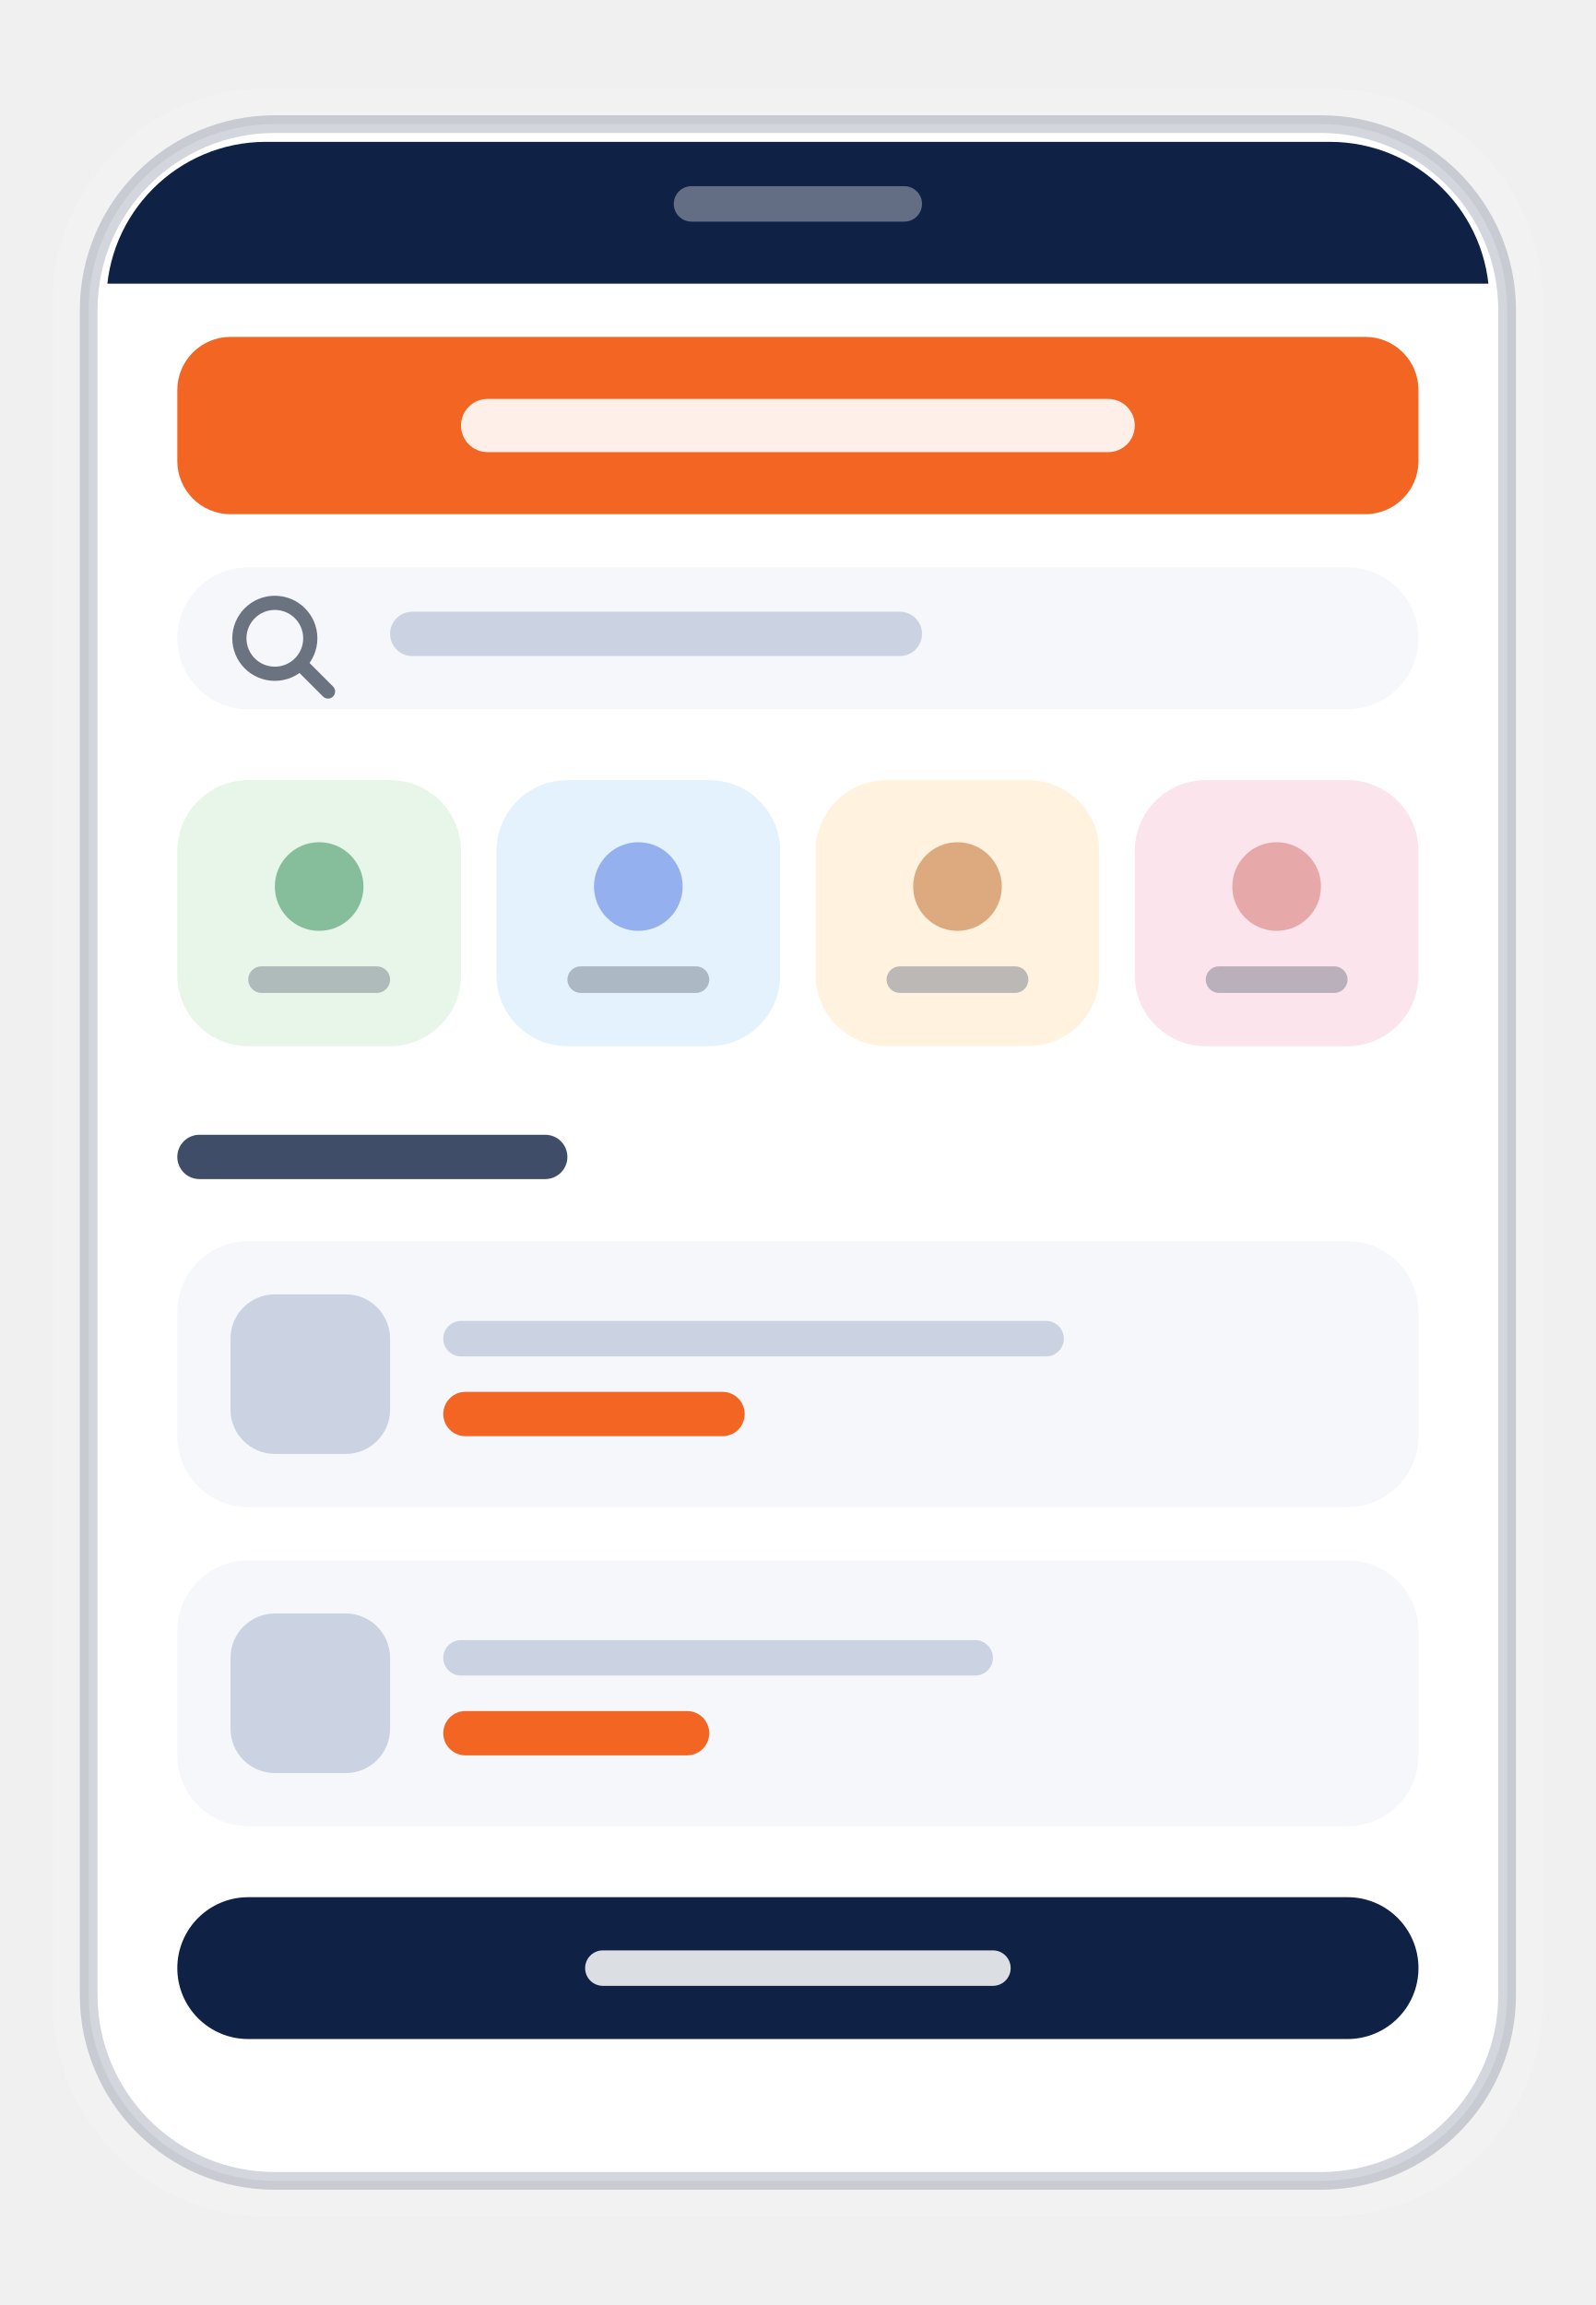
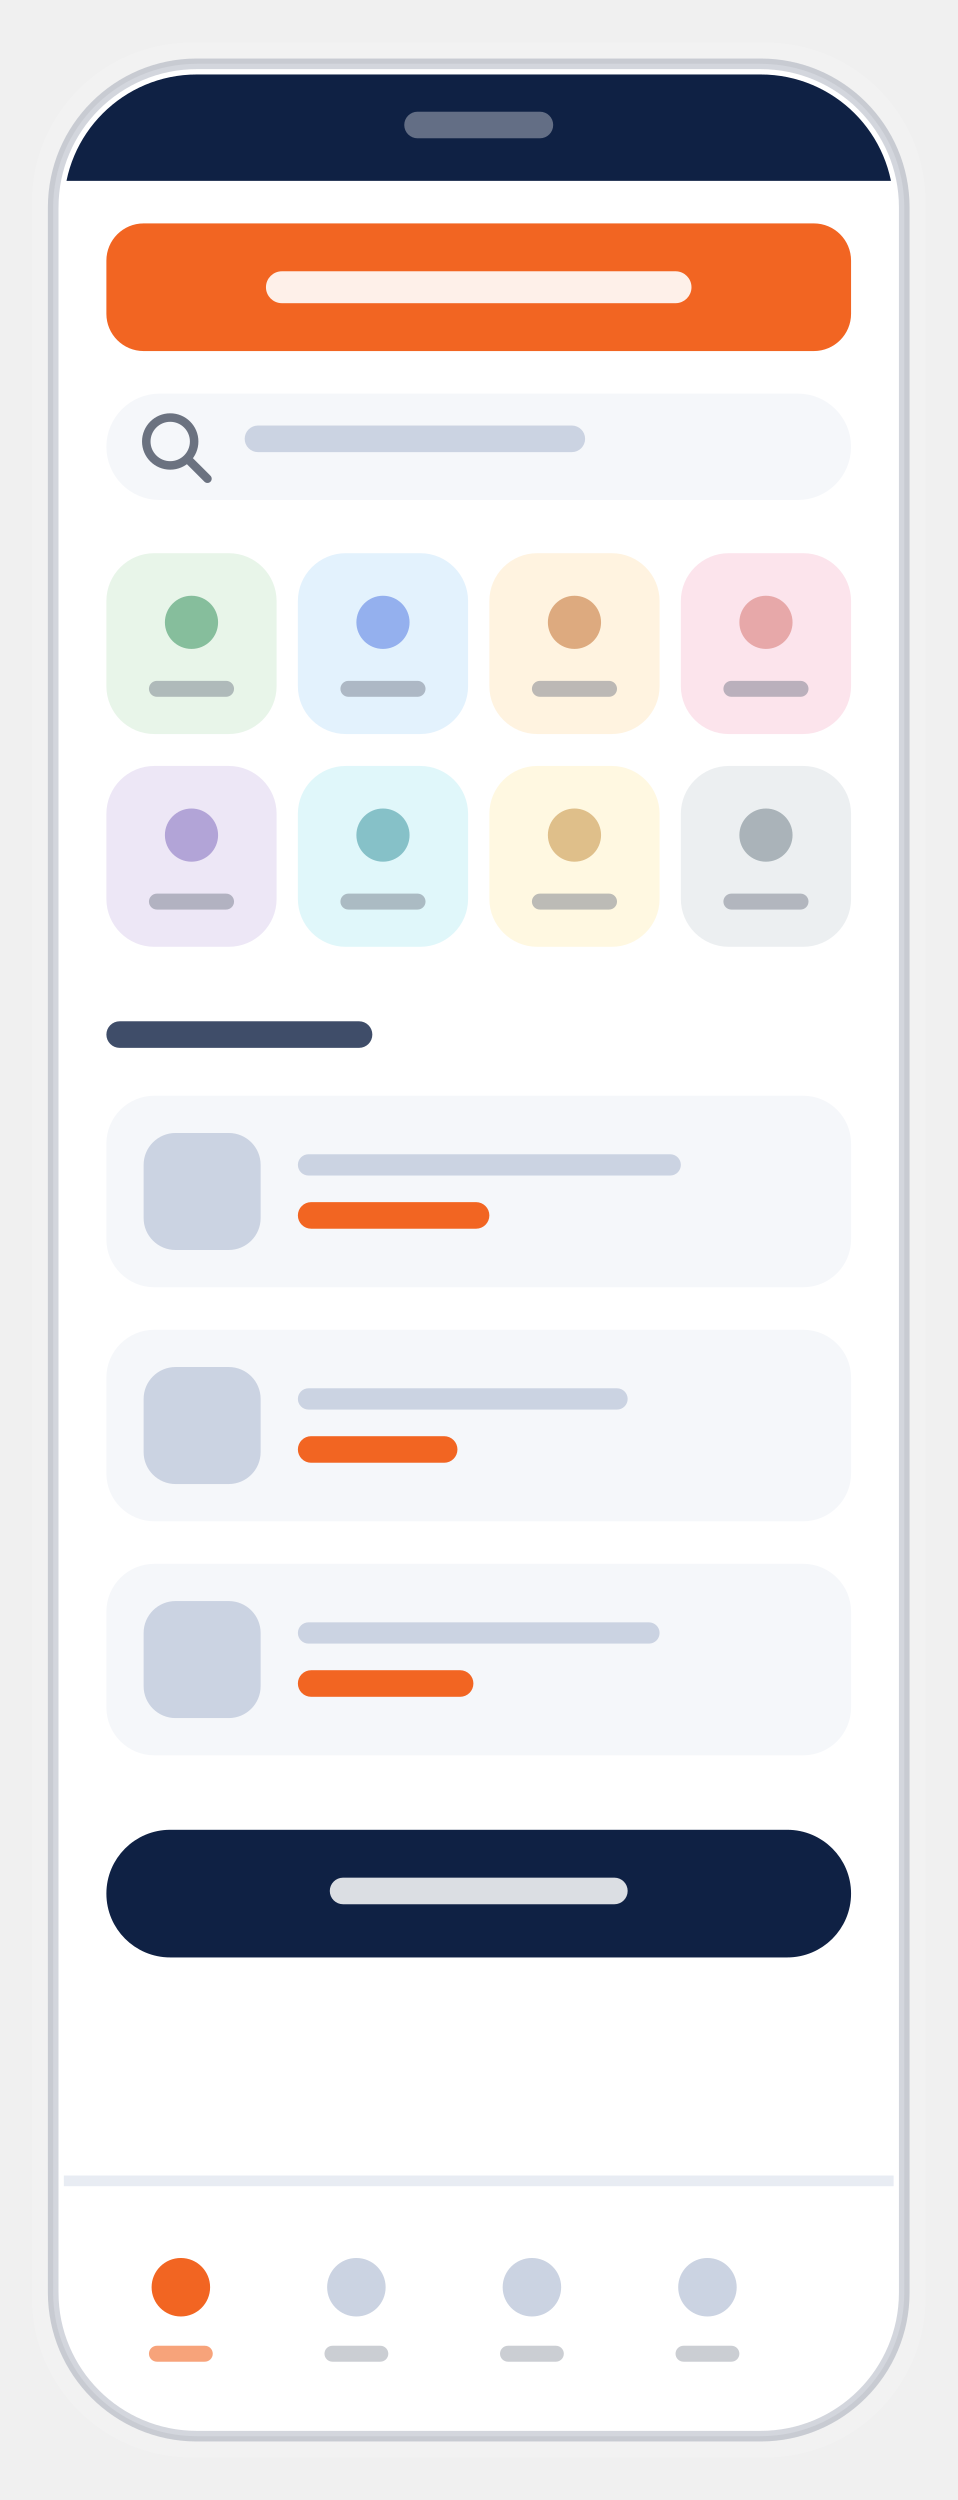
- <svg xmlns="http://www.w3.org/2000/svg" viewBox="0 0 180 260" width="180" height="260" role="img" aria-hidden="true" focusable="false">
+ <svg xmlns="http://www.w3.org/2000/svg" viewBox="0 0 180 470" width="180" height="470" role="img" aria-hidden="true" focusable="false">
  <defs>
    <clipPath id="hm-phone-screen">
-       <rect x="12" y="16" width="156" height="228" rx="18" />
+       <rect x="12" y="14" width="156" height="442" rx="25" />
    </clipPath>
  </defs>
-   <rect x="6" y="10" width="168" height="240" rx="24" fill="#ffffff" opacity=".14" />
-   <rect x="10" y="14" width="160" height="232" rx="21" fill="#ffffff" />
+   <rect x="6" y="8" width="168" height="454" rx="30" fill="#ffffff" opacity=".14" />
+   <rect x="10" y="12" width="160" height="446" rx="27" fill="#ffffff" />
  <g clip-path="url(#hm-phone-screen)">
-     <rect x="12" y="16" width="156" height="16" fill="#0f2144" />
-     <rect x="76" y="21" width="28" height="4" rx="2" fill="#ffffff" opacity=".35" />
-     <rect x="20" y="38" width="140" height="20" rx="6" fill="#f26522" />
-     <rect x="52" y="45" width="76" height="6" rx="3" fill="#ffffff" opacity=".9" />
-     <rect x="20" y="64" width="140" height="16" rx="8" fill="#f5f7fa" />
-     <circle cx="31" cy="72" r="4" fill="none" stroke="#6b7280" stroke-width="1.6" />
-     <line x1="34" y1="75" x2="37" y2="78" stroke="#6b7280" stroke-width="1.6" stroke-linecap="round" />
-     <rect x="44" y="69" width="60" height="5" rx="2.5" fill="#cbd3e2" />
+     <rect x="12" y="14" width="156" height="20" fill="#0f2144" />
+     <rect x="76" y="21" width="28" height="5" rx="2.5" fill="#ffffff" opacity=".35" />
+     <rect x="20" y="42" width="140" height="24" rx="7" fill="#f26522" />
+     <rect x="50" y="51" width="80" height="6" rx="3" fill="#ffffff" opacity=".9" />
+     <rect x="20" y="74" width="140" height="20" rx="10" fill="#f5f7fa" />
+     <circle cx="32" cy="83" r="4.5" fill="none" stroke="#6b7280" stroke-width="1.6" />
+     <line x1="35.5" y1="86.5" x2="39" y2="90" stroke="#6b7280" stroke-width="1.6" stroke-linecap="round" />
+     <rect x="46" y="80" width="64" height="5" rx="2.5" fill="#cbd3e2" />
    <g>
-       <rect x="20" y="88" width="32" height="30" rx="8" fill="#e8f5e9" />
-       <rect x="56" y="88" width="32" height="30" rx="8" fill="#e3f2fd" />
-       <rect x="92" y="88" width="32" height="30" rx="8" fill="#fff3e0" />
-       <rect x="128" y="88" width="32" height="30" rx="8" fill="#fce4ec" />
-       <circle cx="36" cy="100" r="5" fill="#0f7b3f" opacity=".45" />
-       <circle cx="72" cy="100" r="5" fill="#1d4ed8" opacity=".4" />
-       <circle cx="108" cy="100" r="5" fill="#b45309" opacity=".45" />
-       <circle cx="144" cy="100" r="5" fill="#c0392b" opacity=".35" />
-       <rect x="28" y="109" width="16" height="3" rx="1.5" fill="#6b7280" opacity=".45" />
-       <rect x="64" y="109" width="16" height="3" rx="1.5" fill="#6b7280" opacity=".45" />
-       <rect x="100" y="109" width="16" height="3" rx="1.5" fill="#6b7280" opacity=".45" />
-       <rect x="136" y="109" width="16" height="3" rx="1.5" fill="#6b7280" opacity=".45" />
+       <rect x="20" y="104" width="32" height="34" rx="9" fill="#e8f5e9" />
+       <rect x="56" y="104" width="32" height="34" rx="9" fill="#e3f2fd" />
+       <rect x="92" y="104" width="32" height="34" rx="9" fill="#fff3e0" />
+       <rect x="128" y="104" width="32" height="34" rx="9" fill="#fce4ec" />
+       <circle cx="36" cy="117" r="5" fill="#0f7b3f" opacity=".45" />
+       <circle cx="72" cy="117" r="5" fill="#1d4ed8" opacity=".4" />
+       <circle cx="108" cy="117" r="5" fill="#b45309" opacity=".45" />
+       <circle cx="144" cy="117" r="5" fill="#c0392b" opacity=".35" />
+       <rect x="28" y="128" width="16" height="3" rx="1.5" fill="#6b7280" opacity=".45" />
+       <rect x="64" y="128" width="16" height="3" rx="1.5" fill="#6b7280" opacity=".45" />
+       <rect x="100" y="128" width="16" height="3" rx="1.5" fill="#6b7280" opacity=".45" />
+       <rect x="136" y="128" width="16" height="3" rx="1.5" fill="#6b7280" opacity=".45" />
+       <rect x="20" y="144" width="32" height="34" rx="9" fill="#ede7f6" />
+       <rect x="56" y="144" width="32" height="34" rx="9" fill="#e0f7fa" />
+       <rect x="92" y="144" width="32" height="34" rx="9" fill="#fff8e1" />
+       <rect x="128" y="144" width="32" height="34" rx="9" fill="#eceff1" />
+       <circle cx="36" cy="157" r="5" fill="#5b3fa8" opacity=".4" />
+       <circle cx="72" cy="157" r="5" fill="#00707d" opacity=".4" />
+       <circle cx="108" cy="157" r="5" fill="#b7791f" opacity=".45" />
+       <circle cx="144" cy="157" r="5" fill="#455a64" opacity=".4" />
+       <rect x="28" y="168" width="16" height="3" rx="1.5" fill="#6b7280" opacity=".45" />
+       <rect x="64" y="168" width="16" height="3" rx="1.5" fill="#6b7280" opacity=".45" />
+       <rect x="100" y="168" width="16" height="3" rx="1.5" fill="#6b7280" opacity=".45" />
+       <rect x="136" y="168" width="16" height="3" rx="1.5" fill="#6b7280" opacity=".45" />
    </g>
-     <rect x="20" y="128" width="44" height="5" rx="2.5" fill="#0f2144" opacity=".8" />
+     <rect x="20" y="192" width="50" height="5" rx="2.5" fill="#0f2144" opacity=".8" />
    <g>
-       <rect x="20" y="140" width="140" height="30" rx="8" fill="#f5f7fa" />
-       <rect x="26" y="146" width="18" height="18" rx="5" fill="#cbd3e2" />
-       <rect x="50" y="149" width="70" height="4" rx="2" fill="#cbd3e2" />
-       <rect x="50" y="157" width="34" height="5" rx="2.5" fill="#f26522" />
-       <rect x="20" y="176" width="140" height="30" rx="8" fill="#f5f7fa" />
-       <rect x="26" y="182" width="18" height="18" rx="5" fill="#cbd3e2" />
-       <rect x="50" y="185" width="62" height="4" rx="2" fill="#cbd3e2" />
-       <rect x="50" y="193" width="30" height="5" rx="2.5" fill="#f26522" />
+       <rect x="20" y="206" width="140" height="36" rx="9" fill="#f5f7fa" />
+       <rect x="27" y="213" width="22" height="22" rx="6" fill="#cbd3e2" />
+       <rect x="56" y="217" width="72" height="4" rx="2" fill="#cbd3e2" />
+       <rect x="56" y="226" width="36" height="5" rx="2.5" fill="#f26522" />
+       <rect x="20" y="250" width="140" height="36" rx="9" fill="#f5f7fa" />
+       <rect x="27" y="257" width="22" height="22" rx="6" fill="#cbd3e2" />
+       <rect x="56" y="261" width="62" height="4" rx="2" fill="#cbd3e2" />
+       <rect x="56" y="270" width="30" height="5" rx="2.5" fill="#f26522" />
+       <rect x="20" y="294" width="140" height="36" rx="9" fill="#f5f7fa" />
+       <rect x="27" y="301" width="22" height="22" rx="6" fill="#cbd3e2" />
+       <rect x="56" y="305" width="68" height="4" rx="2" fill="#cbd3e2" />
+       <rect x="56" y="314" width="33" height="5" rx="2.5" fill="#f26522" />
    </g>
-     <rect x="20" y="214" width="140" height="16" rx="8" fill="#0f2144" />
-     <rect x="66" y="220" width="48" height="4" rx="2" fill="#ffffff" opacity=".85" />
+     <rect x="20" y="344" width="140" height="24" rx="12" fill="#0f2144" />
+     <rect x="62" y="353" width="56" height="5" rx="2.5" fill="#ffffff" opacity=".85" />
+     <rect x="12" y="410" width="156" height="46" fill="#ffffff" />
+     <line x1="12" y1="410" x2="168" y2="410" stroke="#e8ecf3" stroke-width="2" />
+     <circle cx="34" cy="430" r="5.5" fill="#f26522" />
+     <circle cx="67" cy="430" r="5.5" fill="#cbd3e2" />
+     <circle cx="100" cy="430" r="5.5" fill="#cbd3e2" />
+     <circle cx="133" cy="430" r="5.5" fill="#cbd3e2" />
+     <rect x="28" y="441" width="12" height="3" rx="1.5" fill="#f26522" opacity=".6" />
+     <rect x="61" y="441" width="12" height="3" rx="1.5" fill="#6b7280" opacity=".35" />
+     <rect x="94" y="441" width="12" height="3" rx="1.5" fill="#6b7280" opacity=".35" />
+     <rect x="127" y="441" width="12" height="3" rx="1.5" fill="#6b7280" opacity=".35" />
  </g>
-   <rect x="10" y="14" width="160" height="232" rx="21" fill="none" stroke="#0f2144" stroke-opacity=".18" stroke-width="2" />
+   <rect x="10" y="12" width="160" height="446" rx="27" fill="none" stroke="#0f2144" stroke-opacity=".18" stroke-width="2" />
</svg>
